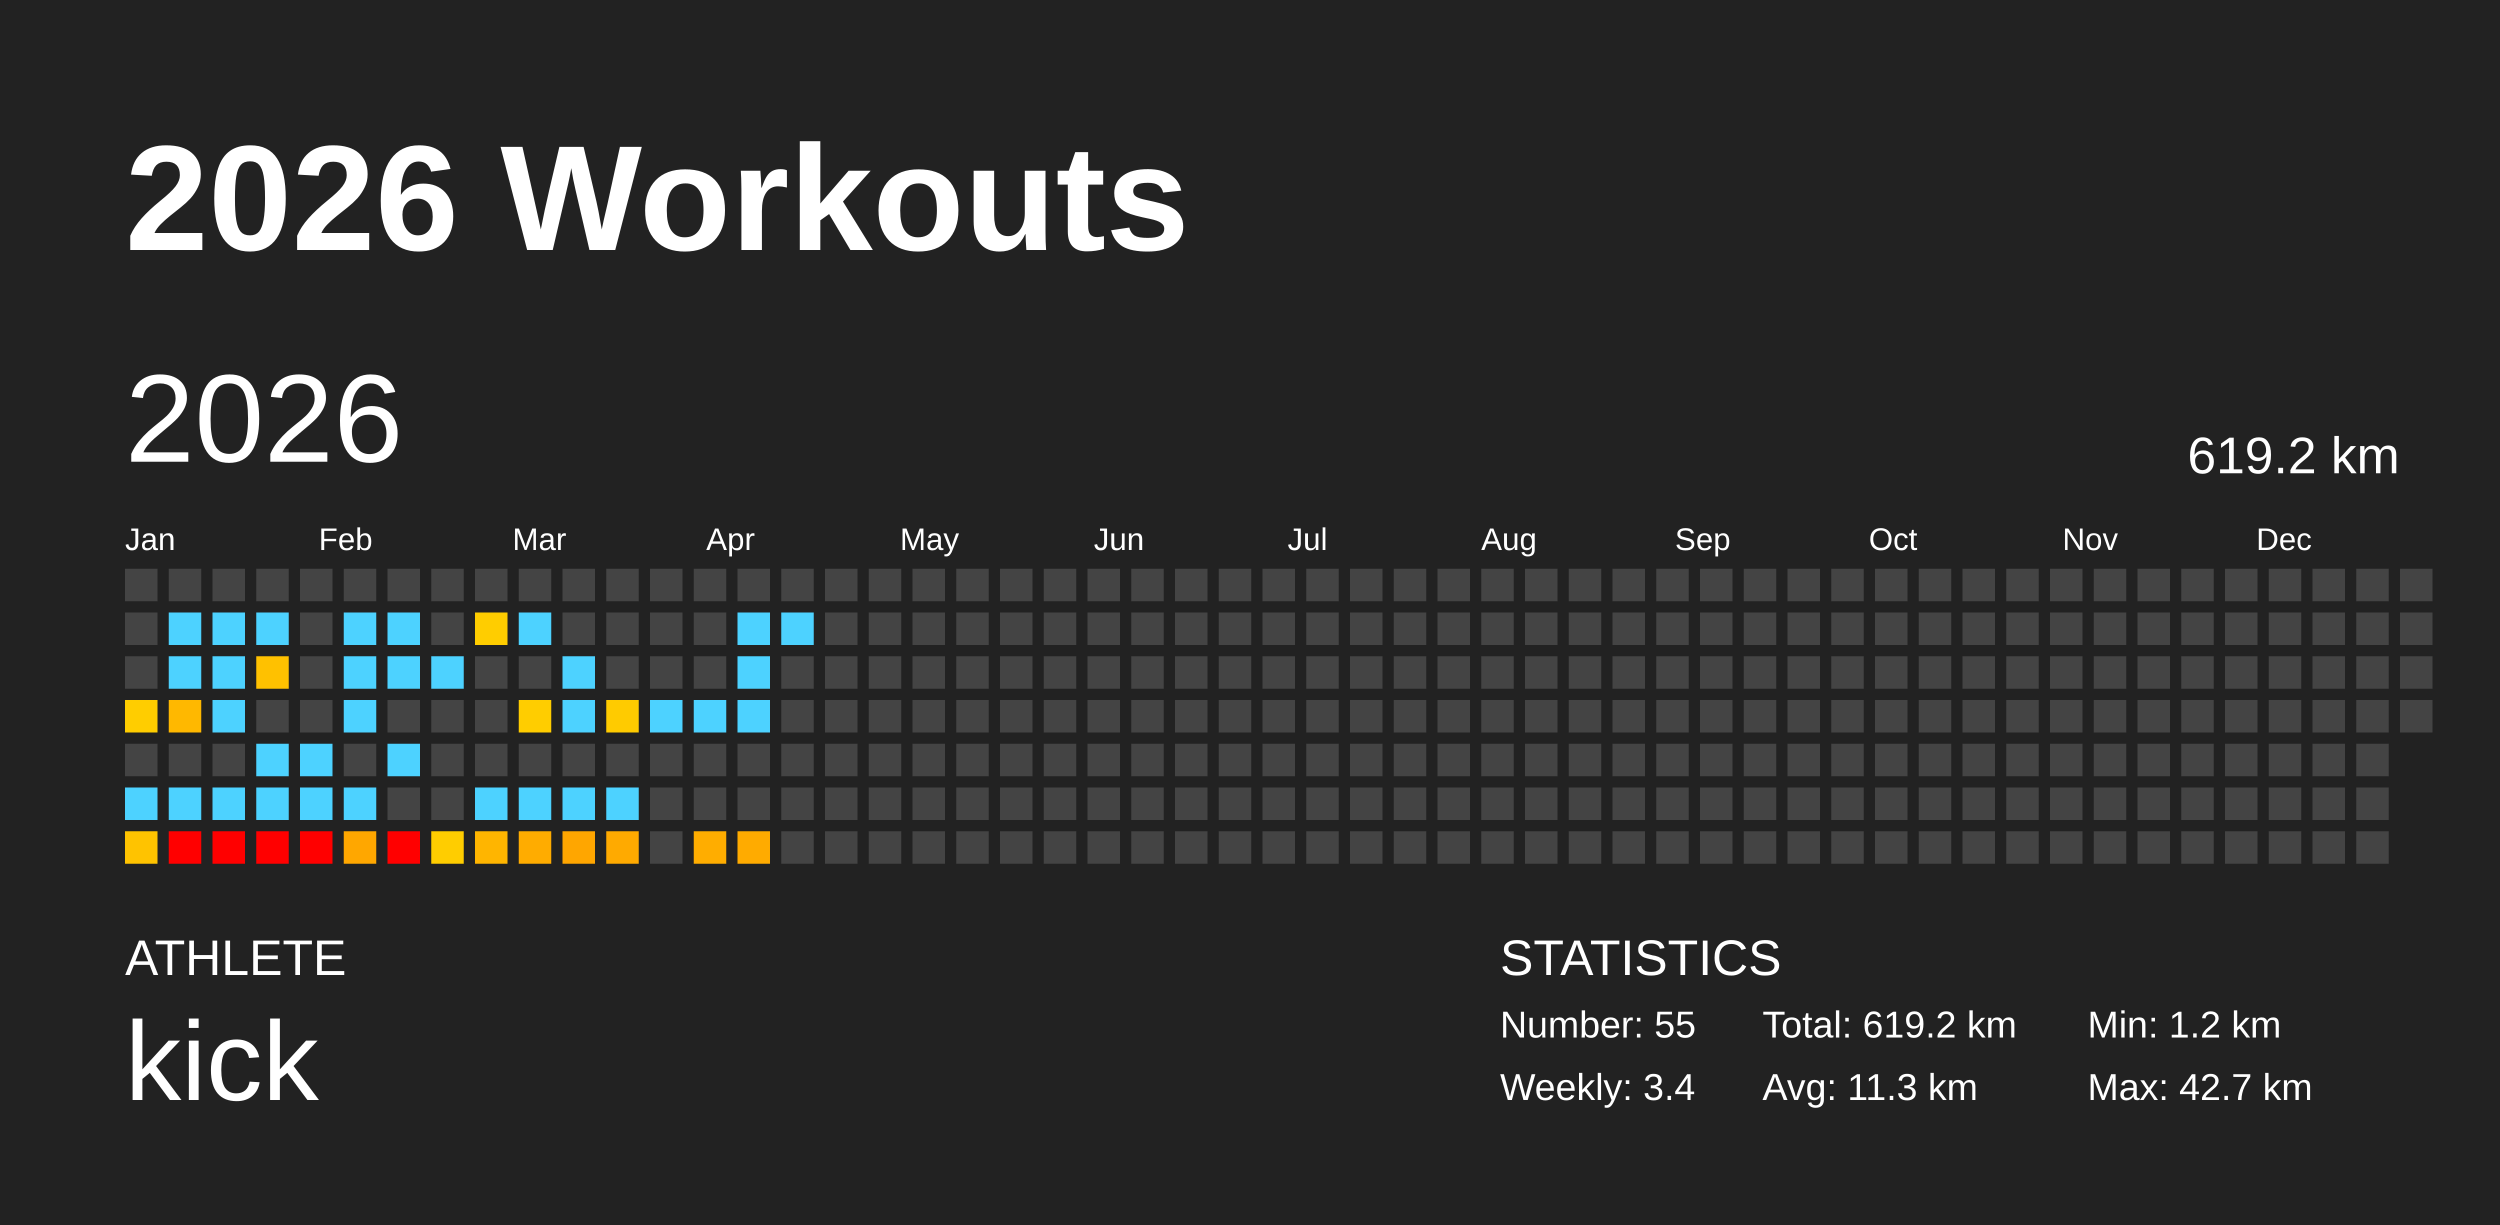
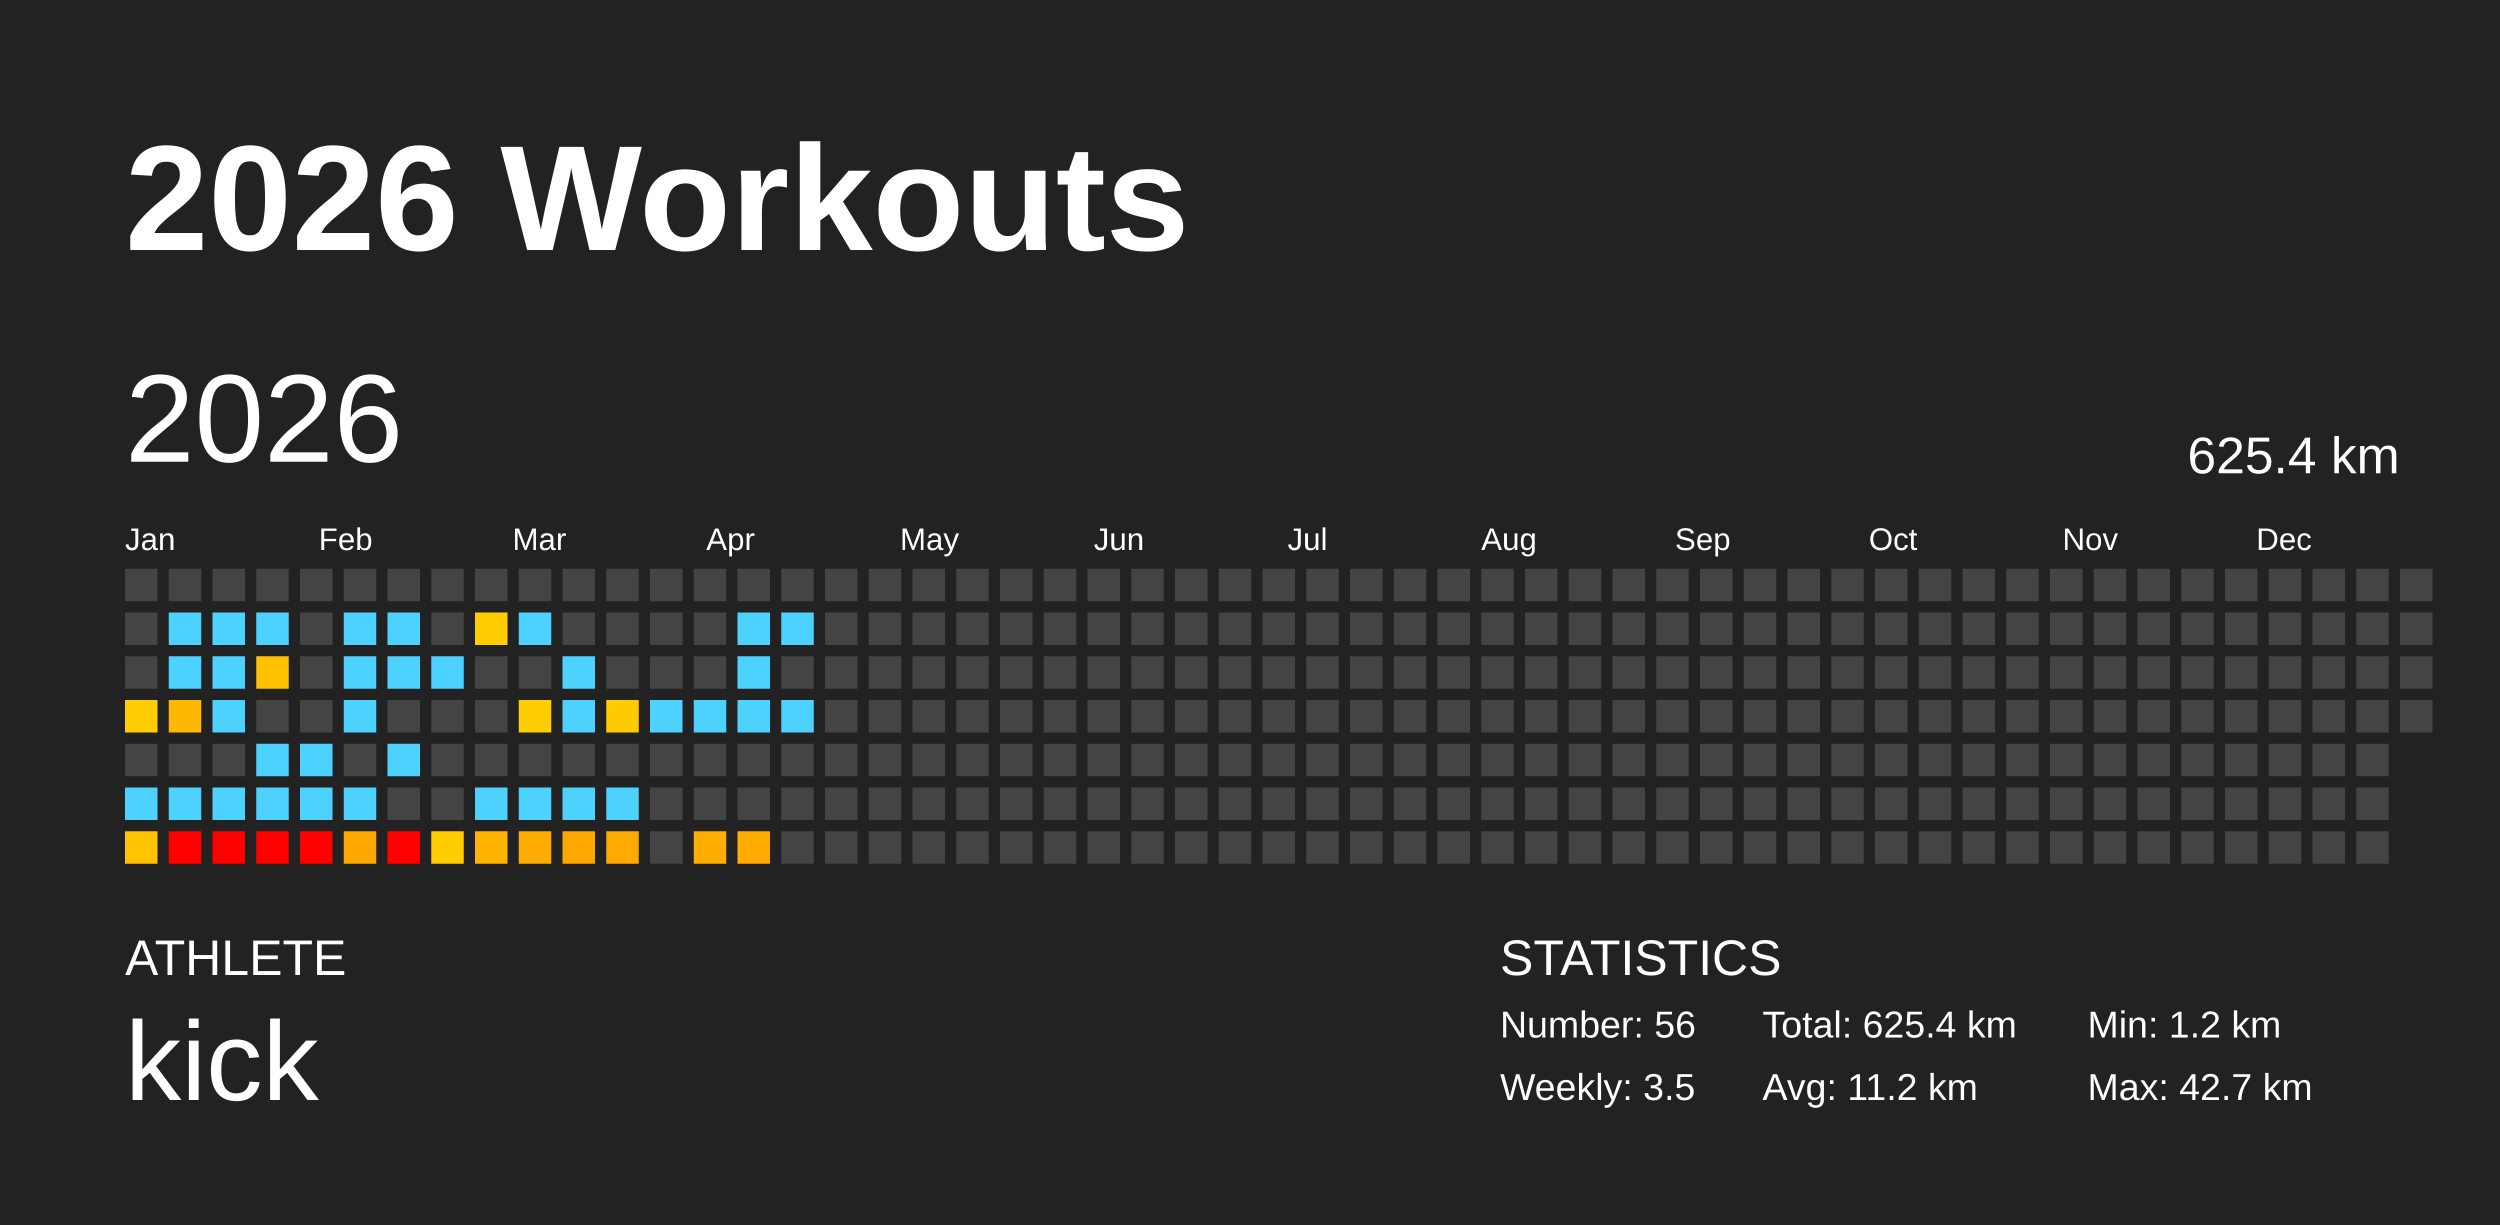
<svg xmlns="http://www.w3.org/2000/svg" baseProfile="full" height="98mm" version="1.1" viewBox="0,0,200,98" width="200mm">
  <defs />
  <rect fill="#222222" height="98" width="200" x="0" y="0" />
  <text fill="#FFFFFF" style="font-size:12px; font-family:Arial; font-weight:bold;" x="10" y="20">2026 Workouts</text>
  <text fill="#FFFFFF" style="font-size:4px; font-family:Arial" x="10" y="78">ATHLETE</text>
  <text fill="#FFFFFF" style="font-size:9px; font-family:Arial" x="10" y="88">kick</text>
  <text fill="#FFFFFF" style="font-size:4px; font-family:Arial" x="120" y="78">STATISTICS</text>
-   <text fill="#FFFFFF" style="font-size:3px; font-family:Arial" x="120" y="83">Number: 55</text>
-   <text fill="#FFFFFF" style="font-size:3px; font-family:Arial" x="120" y="88">Weekly: 3.4</text>
-   <text fill="#FFFFFF" style="font-size:3px; font-family:Arial" x="141" y="83">Total: 619.2 km</text>
-   <text fill="#FFFFFF" style="font-size:3px; font-family:Arial" x="141" y="88">Avg: 11.3 km</text>
+   <text fill="#FFFFFF" style="font-size:3px; font-family:Arial" x="120" y="83">Number: 56</text>
+   <text fill="#FFFFFF" style="font-size:3px; font-family:Arial" x="120" y="88">Weekly: 3.5</text>
+   <text fill="#FFFFFF" style="font-size:3px; font-family:Arial" x="141" y="83">Total: 625.4 km</text>
+   <text fill="#FFFFFF" style="font-size:3px; font-family:Arial" x="141" y="88">Avg: 11.2 km</text>
  <text fill="#FFFFFF" style="font-size:3px; font-family:Arial" x="167" y="83">Min: 1.2 km</text>
  <text fill="#FFFFFF" style="font-size:3px; font-family:Arial" x="167" y="88">Max: 42.7 km</text>
  <text dominant-baseline="hanging" fill="#FFFFFF" style="font-size:10.0px; font-family:Arial;" x="10" y="30">2026</text>
-   <text dominant-baseline="hanging" fill="#FFFFFF" style="font-size:4.125px; font-family:Arial;" x="175" y="35">619.2 km</text>
+   <text dominant-baseline="hanging" fill="#FFFFFF" style="font-size:4.125px; font-family:Arial;" x="175" y="35">625.4 km</text>
  <text fill="#FFFFFF" style="font-size:2.5px; font-family:Arial" x="10.0" y="44">Jan</text>
  <text fill="#FFFFFF" style="font-size:2.5px; font-family:Arial" x="25.5" y="44">Feb</text>
  <text fill="#FFFFFF" style="font-size:2.5px; font-family:Arial" x="41.0" y="44">Mar</text>
  <text fill="#FFFFFF" style="font-size:2.5px; font-family:Arial" x="56.5" y="44">Apr</text>
  <text fill="#FFFFFF" style="font-size:2.5px; font-family:Arial" x="72.0" y="44">May</text>
  <text fill="#FFFFFF" style="font-size:2.5px; font-family:Arial" x="87.5" y="44">Jun</text>
  <text fill="#FFFFFF" style="font-size:2.5px; font-family:Arial" x="103.0" y="44">Jul</text>
  <text fill="#FFFFFF" style="font-size:2.5px; font-family:Arial" x="118.5" y="44">Aug</text>
  <text fill="#FFFFFF" style="font-size:2.5px; font-family:Arial" x="134.0" y="44">Sep</text>
  <text fill="#FFFFFF" style="font-size:2.5px; font-family:Arial" x="149.5" y="44">Oct</text>
  <text fill="#FFFFFF" style="font-size:2.5px; font-family:Arial" x="165.0" y="44">Nov</text>
  <text fill="#FFFFFF" style="font-size:2.5px; font-family:Arial" x="180.5" y="44">Dec</text>
  <rect fill="#444444" height="2.6" width="2.6" x="10.0" y="45.5" />
  <rect fill="#444444" height="2.6" width="2.6" x="10.0" y="49.0" />
  <rect fill="#444444" height="2.6" width="2.6" x="10.0" y="52.5" />
  <rect fill="#ffcd00" height="2.6" width="2.6" x="10.0" y="56.0" />
  <rect fill="#444444" height="2.6" width="2.6" x="10.0" y="59.5" />
  <rect fill="#4dd2ff" height="2.6" width="2.6" x="10.0" y="63.0" />
  <rect fill="#ffc300" height="2.6" width="2.6" x="10.0" y="66.5" />
  <rect fill="#444444" height="2.6" width="2.6" x="13.5" y="45.5" />
  <rect fill="#4dd2ff" height="2.6" width="2.6" x="13.5" y="49.0" />
  <rect fill="#4dd2ff" height="2.6" width="2.6" x="13.5" y="52.5" />
  <rect fill="#ffb800" height="2.6" width="2.6" x="13.5" y="56.0" />
  <rect fill="#444444" height="2.6" width="2.6" x="13.5" y="59.5" />
  <rect fill="#4dd2ff" height="2.6" width="2.6" x="13.5" y="63.0" />
  <rect fill="red" height="2.6" width="2.6" x="13.5" y="66.5" />
  <rect fill="#444444" height="2.6" width="2.6" x="17.0" y="45.5" />
  <rect fill="#4dd2ff" height="2.6" width="2.6" x="17.0" y="49.0" />
  <rect fill="#4dd2ff" height="2.6" width="2.6" x="17.0" y="52.5" />
  <rect fill="#4dd2ff" height="2.6" width="2.6" x="17.0" y="56.0" />
  <rect fill="#444444" height="2.6" width="2.6" x="17.0" y="59.5" />
  <rect fill="#4dd2ff" height="2.6" width="2.6" x="17.0" y="63.0" />
  <rect fill="red" height="2.6" width="2.6" x="17.0" y="66.5" />
  <rect fill="#444444" height="2.6" width="2.6" x="20.5" y="45.5" />
  <rect fill="#4dd2ff" height="2.6" width="2.6" x="20.5" y="49.0" />
  <rect fill="#ffc100" height="2.6" width="2.6" x="20.5" y="52.5" />
  <rect fill="#444444" height="2.6" width="2.6" x="20.5" y="56.0" />
  <rect fill="#4dd2ff" height="2.6" width="2.6" x="20.5" y="59.5" />
  <rect fill="#4dd2ff" height="2.6" width="2.6" x="20.5" y="63.0" />
  <rect fill="red" height="2.6" width="2.6" x="20.5" y="66.5" />
  <rect fill="#444444" height="2.6" width="2.6" x="24.0" y="45.5" />
  <rect fill="#444444" height="2.6" width="2.6" x="24.0" y="49.0" />
  <rect fill="#444444" height="2.6" width="2.6" x="24.0" y="52.5" />
  <rect fill="#444444" height="2.6" width="2.6" x="24.0" y="56.0" />
  <rect fill="#4dd2ff" height="2.6" width="2.6" x="24.0" y="59.5" />
  <rect fill="#4dd2ff" height="2.6" width="2.6" x="24.0" y="63.0" />
  <rect fill="red" height="2.6" width="2.6" x="24.0" y="66.5" />
  <rect fill="#444444" height="2.6" width="2.6" x="27.5" y="45.5" />
  <rect fill="#4dd2ff" height="2.6" width="2.6" x="27.5" y="49.0" />
  <rect fill="#4dd2ff" height="2.6" width="2.6" x="27.5" y="52.5" />
  <rect fill="#4dd2ff" height="2.6" width="2.6" x="27.5" y="56.0" />
  <rect fill="#444444" height="2.6" width="2.6" x="27.5" y="59.5" />
  <rect fill="#4dd2ff" height="2.6" width="2.6" x="27.5" y="63.0" />
  <rect fill="#ffa700" height="2.6" width="2.6" x="27.5" y="66.5" />
  <rect fill="#444444" height="2.6" width="2.6" x="31.0" y="45.5" />
  <rect fill="#4dd2ff" height="2.6" width="2.6" x="31.0" y="49.0" />
  <rect fill="#4dd2ff" height="2.6" width="2.6" x="31.0" y="52.5" />
  <rect fill="#444444" height="2.6" width="2.6" x="31.0" y="56.0" />
  <rect fill="#4dd2ff" height="2.6" width="2.6" x="31.0" y="59.5" />
  <rect fill="#444444" height="2.6" width="2.6" x="31.0" y="63.0" />
  <rect fill="red" height="2.6" width="2.6" x="31.0" y="66.5" />
  <rect fill="#444444" height="2.6" width="2.6" x="34.5" y="45.5" />
  <rect fill="#444444" height="2.6" width="2.6" x="34.5" y="49.0" />
  <rect fill="#4dd2ff" height="2.6" width="2.6" x="34.5" y="52.5" />
  <rect fill="#444444" height="2.6" width="2.6" x="34.5" y="56.0" />
  <rect fill="#444444" height="2.6" width="2.6" x="34.5" y="59.5" />
  <rect fill="#444444" height="2.6" width="2.6" x="34.5" y="63.0" />
  <rect fill="#ffcd00" height="2.6" width="2.6" x="34.5" y="66.5" />
  <rect fill="#444444" height="2.6" width="2.6" x="38.0" y="45.5" />
  <rect fill="#ffcd00" height="2.6" width="2.6" x="38.0" y="49.0" />
  <rect fill="#444444" height="2.6" width="2.6" x="38.0" y="52.5" />
  <rect fill="#444444" height="2.6" width="2.6" x="38.0" y="56.0" />
  <rect fill="#444444" height="2.6" width="2.6" x="38.0" y="59.5" />
  <rect fill="#4dd2ff" height="2.6" width="2.6" x="38.0" y="63.0" />
  <rect fill="#ffb500" height="2.6" width="2.6" x="38.0" y="66.5" />
  <rect fill="#444444" height="2.6" width="2.6" x="41.5" y="45.5" />
  <rect fill="#4dd2ff" height="2.6" width="2.6" x="41.5" y="49.0" />
  <rect fill="#444444" height="2.6" width="2.6" x="41.5" y="52.5" />
  <rect fill="#ffcd00" height="2.6" width="2.6" x="41.5" y="56.0" />
  <rect fill="#444444" height="2.6" width="2.6" x="41.5" y="59.5" />
  <rect fill="#4dd2ff" height="2.6" width="2.6" x="41.5" y="63.0" />
  <rect fill="#ffac00" height="2.6" width="2.6" x="41.5" y="66.5" />
  <rect fill="#444444" height="2.6" width="2.6" x="45.0" y="45.5" />
  <rect fill="#444444" height="2.6" width="2.6" x="45.0" y="49.0" />
  <rect fill="#4dd2ff" height="2.6" width="2.6" x="45.0" y="52.5" />
  <rect fill="#4dd2ff" height="2.6" width="2.6" x="45.0" y="56.0" />
  <rect fill="#444444" height="2.6" width="2.6" x="45.0" y="59.5" />
  <rect fill="#4dd2ff" height="2.6" width="2.6" x="45.0" y="63.0" />
  <rect fill="#ffa600" height="2.6" width="2.6" x="45.0" y="66.5" />
  <rect fill="#444444" height="2.6" width="2.6" x="48.5" y="45.5" />
  <rect fill="#444444" height="2.6" width="2.6" x="48.5" y="49.0" />
  <rect fill="#444444" height="2.6" width="2.6" x="48.5" y="52.5" />
  <rect fill="#ffcb00" height="2.6" width="2.6" x="48.5" y="56.0" />
  <rect fill="#444444" height="2.6" width="2.6" x="48.5" y="59.5" />
  <rect fill="#4dd2ff" height="2.6" width="2.6" x="48.5" y="63.0" />
  <rect fill="#ffaa00" height="2.6" width="2.6" x="48.5" y="66.5" />
  <rect fill="#444444" height="2.6" width="2.6" x="52.0" y="45.5" />
  <rect fill="#444444" height="2.6" width="2.6" x="52.0" y="49.0" />
  <rect fill="#444444" height="2.6" width="2.6" x="52.0" y="52.5" />
  <rect fill="#4dd2ff" height="2.6" width="2.6" x="52.0" y="56.0" />
  <rect fill="#444444" height="2.6" width="2.6" x="52.0" y="59.5" />
  <rect fill="#444444" height="2.6" width="2.6" x="52.0" y="63.0" />
  <rect fill="#444444" height="2.6" width="2.6" x="52.0" y="66.5" />
  <rect fill="#444444" height="2.6" width="2.6" x="55.5" y="45.5" />
  <rect fill="#444444" height="2.6" width="2.6" x="55.5" y="49.0" />
  <rect fill="#444444" height="2.6" width="2.6" x="55.5" y="52.5" />
  <rect fill="#4dd2ff" height="2.6" width="2.6" x="55.5" y="56.0" />
  <rect fill="#444444" height="2.6" width="2.6" x="55.5" y="59.5" />
  <rect fill="#444444" height="2.6" width="2.6" x="55.5" y="63.0" />
  <rect fill="#ffad00" height="2.6" width="2.6" x="55.5" y="66.5" />
  <rect fill="#444444" height="2.6" width="2.6" x="59.0" y="45.5" />
  <rect fill="#4dd2ff" height="2.6" width="2.6" x="59.0" y="49.0" />
  <rect fill="#4dd2ff" height="2.6" width="2.6" x="59.0" y="52.5" />
  <rect fill="#4dd2ff" height="2.6" width="2.6" x="59.0" y="56.0" />
  <rect fill="#444444" height="2.6" width="2.6" x="59.0" y="59.5" />
  <rect fill="#444444" height="2.6" width="2.6" x="59.0" y="63.0" />
  <rect fill="#ffab00" height="2.6" width="2.6" x="59.0" y="66.5" />
  <rect fill="#444444" height="2.6" width="2.6" x="62.5" y="45.5" />
  <rect fill="#4dd2ff" height="2.6" width="2.6" x="62.5" y="49.0" />
  <rect fill="#444444" height="2.6" width="2.6" x="62.5" y="52.5" />
-   <rect fill="#444444" height="2.6" width="2.6" x="62.5" y="56.0" />
+   <rect fill="#4dd2ff" height="2.6" width="2.6" x="62.5" y="56.0" />
  <rect fill="#444444" height="2.6" width="2.6" x="62.5" y="59.5" />
  <rect fill="#444444" height="2.6" width="2.6" x="62.5" y="63.0" />
  <rect fill="#444444" height="2.6" width="2.6" x="62.5" y="66.5" />
  <rect fill="#444444" height="2.6" width="2.6" x="66.0" y="45.5" />
  <rect fill="#444444" height="2.6" width="2.6" x="66.0" y="49.0" />
  <rect fill="#444444" height="2.6" width="2.6" x="66.0" y="52.5" />
  <rect fill="#444444" height="2.6" width="2.6" x="66.0" y="56.0" />
  <rect fill="#444444" height="2.6" width="2.6" x="66.0" y="59.5" />
  <rect fill="#444444" height="2.6" width="2.6" x="66.0" y="63.0" />
  <rect fill="#444444" height="2.6" width="2.6" x="66.0" y="66.5" />
  <rect fill="#444444" height="2.6" width="2.6" x="69.5" y="45.5" />
  <rect fill="#444444" height="2.6" width="2.6" x="69.5" y="49.0" />
  <rect fill="#444444" height="2.6" width="2.6" x="69.5" y="52.5" />
  <rect fill="#444444" height="2.6" width="2.6" x="69.5" y="56.0" />
  <rect fill="#444444" height="2.6" width="2.6" x="69.5" y="59.5" />
  <rect fill="#444444" height="2.6" width="2.6" x="69.5" y="63.0" />
  <rect fill="#444444" height="2.6" width="2.6" x="69.5" y="66.5" />
  <rect fill="#444444" height="2.6" width="2.6" x="73.0" y="45.5" />
  <rect fill="#444444" height="2.6" width="2.6" x="73.0" y="49.0" />
  <rect fill="#444444" height="2.6" width="2.6" x="73.0" y="52.5" />
  <rect fill="#444444" height="2.6" width="2.6" x="73.0" y="56.0" />
  <rect fill="#444444" height="2.6" width="2.6" x="73.0" y="59.5" />
  <rect fill="#444444" height="2.6" width="2.6" x="73.0" y="63.0" />
  <rect fill="#444444" height="2.6" width="2.6" x="73.0" y="66.5" />
  <rect fill="#444444" height="2.6" width="2.6" x="76.5" y="45.5" />
  <rect fill="#444444" height="2.6" width="2.6" x="76.5" y="49.0" />
  <rect fill="#444444" height="2.6" width="2.6" x="76.5" y="52.5" />
  <rect fill="#444444" height="2.6" width="2.6" x="76.5" y="56.0" />
  <rect fill="#444444" height="2.6" width="2.6" x="76.5" y="59.5" />
  <rect fill="#444444" height="2.6" width="2.6" x="76.5" y="63.0" />
  <rect fill="#444444" height="2.6" width="2.6" x="76.5" y="66.5" />
  <rect fill="#444444" height="2.6" width="2.6" x="80.0" y="45.5" />
  <rect fill="#444444" height="2.6" width="2.6" x="80.0" y="49.0" />
  <rect fill="#444444" height="2.6" width="2.6" x="80.0" y="52.5" />
  <rect fill="#444444" height="2.6" width="2.6" x="80.0" y="56.0" />
  <rect fill="#444444" height="2.6" width="2.6" x="80.0" y="59.5" />
  <rect fill="#444444" height="2.6" width="2.6" x="80.0" y="63.0" />
  <rect fill="#444444" height="2.6" width="2.6" x="80.0" y="66.5" />
  <rect fill="#444444" height="2.6" width="2.6" x="83.5" y="45.5" />
  <rect fill="#444444" height="2.6" width="2.6" x="83.5" y="49.0" />
  <rect fill="#444444" height="2.6" width="2.6" x="83.5" y="52.5" />
  <rect fill="#444444" height="2.6" width="2.6" x="83.5" y="56.0" />
  <rect fill="#444444" height="2.6" width="2.6" x="83.5" y="59.5" />
  <rect fill="#444444" height="2.6" width="2.6" x="83.5" y="63.0" />
  <rect fill="#444444" height="2.6" width="2.6" x="83.5" y="66.5" />
  <rect fill="#444444" height="2.6" width="2.6" x="87.0" y="45.5" />
  <rect fill="#444444" height="2.6" width="2.6" x="87.0" y="49.0" />
  <rect fill="#444444" height="2.6" width="2.6" x="87.0" y="52.5" />
  <rect fill="#444444" height="2.6" width="2.6" x="87.0" y="56.0" />
  <rect fill="#444444" height="2.6" width="2.6" x="87.0" y="59.5" />
  <rect fill="#444444" height="2.6" width="2.6" x="87.0" y="63.0" />
  <rect fill="#444444" height="2.6" width="2.6" x="87.0" y="66.5" />
  <rect fill="#444444" height="2.6" width="2.6" x="90.5" y="45.5" />
  <rect fill="#444444" height="2.6" width="2.6" x="90.5" y="49.0" />
  <rect fill="#444444" height="2.6" width="2.6" x="90.5" y="52.5" />
  <rect fill="#444444" height="2.6" width="2.6" x="90.5" y="56.0" />
  <rect fill="#444444" height="2.6" width="2.6" x="90.5" y="59.5" />
  <rect fill="#444444" height="2.6" width="2.6" x="90.5" y="63.0" />
  <rect fill="#444444" height="2.6" width="2.6" x="90.5" y="66.5" />
  <rect fill="#444444" height="2.6" width="2.6" x="94.0" y="45.5" />
  <rect fill="#444444" height="2.6" width="2.6" x="94.0" y="49.0" />
  <rect fill="#444444" height="2.6" width="2.6" x="94.0" y="52.5" />
  <rect fill="#444444" height="2.6" width="2.6" x="94.0" y="56.0" />
  <rect fill="#444444" height="2.6" width="2.6" x="94.0" y="59.5" />
  <rect fill="#444444" height="2.6" width="2.6" x="94.0" y="63.0" />
  <rect fill="#444444" height="2.6" width="2.6" x="94.0" y="66.5" />
  <rect fill="#444444" height="2.6" width="2.6" x="97.5" y="45.5" />
  <rect fill="#444444" height="2.6" width="2.6" x="97.5" y="49.0" />
  <rect fill="#444444" height="2.6" width="2.6" x="97.5" y="52.5" />
  <rect fill="#444444" height="2.6" width="2.6" x="97.5" y="56.0" />
  <rect fill="#444444" height="2.6" width="2.6" x="97.5" y="59.5" />
  <rect fill="#444444" height="2.6" width="2.6" x="97.5" y="63.0" />
  <rect fill="#444444" height="2.6" width="2.6" x="97.5" y="66.5" />
  <rect fill="#444444" height="2.6" width="2.6" x="101.0" y="45.5" />
  <rect fill="#444444" height="2.6" width="2.6" x="101.0" y="49.0" />
  <rect fill="#444444" height="2.6" width="2.6" x="101.0" y="52.5" />
  <rect fill="#444444" height="2.6" width="2.6" x="101.0" y="56.0" />
  <rect fill="#444444" height="2.6" width="2.6" x="101.0" y="59.5" />
  <rect fill="#444444" height="2.6" width="2.6" x="101.0" y="63.0" />
  <rect fill="#444444" height="2.6" width="2.6" x="101.0" y="66.5" />
  <rect fill="#444444" height="2.6" width="2.6" x="104.5" y="45.5" />
  <rect fill="#444444" height="2.6" width="2.6" x="104.5" y="49.0" />
  <rect fill="#444444" height="2.6" width="2.6" x="104.5" y="52.5" />
  <rect fill="#444444" height="2.6" width="2.6" x="104.5" y="56.0" />
  <rect fill="#444444" height="2.6" width="2.6" x="104.5" y="59.5" />
  <rect fill="#444444" height="2.6" width="2.6" x="104.5" y="63.0" />
  <rect fill="#444444" height="2.6" width="2.6" x="104.5" y="66.5" />
  <rect fill="#444444" height="2.6" width="2.6" x="108.0" y="45.5" />
  <rect fill="#444444" height="2.6" width="2.6" x="108.0" y="49.0" />
  <rect fill="#444444" height="2.6" width="2.6" x="108.0" y="52.5" />
  <rect fill="#444444" height="2.6" width="2.6" x="108.0" y="56.0" />
  <rect fill="#444444" height="2.6" width="2.6" x="108.0" y="59.5" />
  <rect fill="#444444" height="2.6" width="2.6" x="108.0" y="63.0" />
  <rect fill="#444444" height="2.6" width="2.6" x="108.0" y="66.5" />
  <rect fill="#444444" height="2.6" width="2.6" x="111.5" y="45.5" />
  <rect fill="#444444" height="2.6" width="2.6" x="111.5" y="49.0" />
  <rect fill="#444444" height="2.6" width="2.6" x="111.5" y="52.5" />
  <rect fill="#444444" height="2.6" width="2.6" x="111.5" y="56.0" />
  <rect fill="#444444" height="2.6" width="2.6" x="111.5" y="59.5" />
  <rect fill="#444444" height="2.6" width="2.6" x="111.5" y="63.0" />
  <rect fill="#444444" height="2.6" width="2.6" x="111.5" y="66.5" />
  <rect fill="#444444" height="2.6" width="2.6" x="115.0" y="45.5" />
  <rect fill="#444444" height="2.6" width="2.6" x="115.0" y="49.0" />
  <rect fill="#444444" height="2.6" width="2.6" x="115.0" y="52.5" />
  <rect fill="#444444" height="2.6" width="2.6" x="115.0" y="56.0" />
  <rect fill="#444444" height="2.6" width="2.6" x="115.0" y="59.5" />
  <rect fill="#444444" height="2.6" width="2.6" x="115.0" y="63.0" />
  <rect fill="#444444" height="2.6" width="2.6" x="115.0" y="66.5" />
  <rect fill="#444444" height="2.6" width="2.6" x="118.5" y="45.5" />
  <rect fill="#444444" height="2.6" width="2.6" x="118.5" y="49.0" />
  <rect fill="#444444" height="2.6" width="2.6" x="118.5" y="52.5" />
  <rect fill="#444444" height="2.6" width="2.6" x="118.5" y="56.0" />
  <rect fill="#444444" height="2.6" width="2.6" x="118.5" y="59.5" />
  <rect fill="#444444" height="2.6" width="2.6" x="118.5" y="63.0" />
  <rect fill="#444444" height="2.6" width="2.6" x="118.5" y="66.5" />
  <rect fill="#444444" height="2.6" width="2.6" x="122.0" y="45.5" />
  <rect fill="#444444" height="2.6" width="2.6" x="122.0" y="49.0" />
  <rect fill="#444444" height="2.6" width="2.6" x="122.0" y="52.5" />
  <rect fill="#444444" height="2.6" width="2.6" x="122.0" y="56.0" />
  <rect fill="#444444" height="2.6" width="2.6" x="122.0" y="59.5" />
  <rect fill="#444444" height="2.6" width="2.6" x="122.0" y="63.0" />
  <rect fill="#444444" height="2.6" width="2.6" x="122.0" y="66.5" />
  <rect fill="#444444" height="2.6" width="2.6" x="125.5" y="45.5" />
  <rect fill="#444444" height="2.6" width="2.6" x="125.5" y="49.0" />
  <rect fill="#444444" height="2.6" width="2.6" x="125.5" y="52.5" />
  <rect fill="#444444" height="2.6" width="2.6" x="125.5" y="56.0" />
  <rect fill="#444444" height="2.6" width="2.6" x="125.5" y="59.5" />
  <rect fill="#444444" height="2.6" width="2.6" x="125.5" y="63.0" />
  <rect fill="#444444" height="2.6" width="2.6" x="125.5" y="66.5" />
  <rect fill="#444444" height="2.6" width="2.6" x="129.0" y="45.5" />
  <rect fill="#444444" height="2.6" width="2.6" x="129.0" y="49.0" />
  <rect fill="#444444" height="2.6" width="2.6" x="129.0" y="52.5" />
  <rect fill="#444444" height="2.6" width="2.6" x="129.0" y="56.0" />
  <rect fill="#444444" height="2.6" width="2.6" x="129.0" y="59.5" />
  <rect fill="#444444" height="2.6" width="2.6" x="129.0" y="63.0" />
  <rect fill="#444444" height="2.6" width="2.6" x="129.0" y="66.5" />
  <rect fill="#444444" height="2.6" width="2.6" x="132.5" y="45.5" />
  <rect fill="#444444" height="2.6" width="2.6" x="132.5" y="49.0" />
  <rect fill="#444444" height="2.6" width="2.6" x="132.5" y="52.5" />
  <rect fill="#444444" height="2.6" width="2.6" x="132.5" y="56.0" />
  <rect fill="#444444" height="2.6" width="2.6" x="132.5" y="59.5" />
  <rect fill="#444444" height="2.6" width="2.6" x="132.5" y="63.0" />
  <rect fill="#444444" height="2.6" width="2.6" x="132.5" y="66.5" />
  <rect fill="#444444" height="2.6" width="2.6" x="136.0" y="45.5" />
  <rect fill="#444444" height="2.6" width="2.6" x="136.0" y="49.0" />
  <rect fill="#444444" height="2.6" width="2.6" x="136.0" y="52.5" />
  <rect fill="#444444" height="2.6" width="2.6" x="136.0" y="56.0" />
  <rect fill="#444444" height="2.6" width="2.6" x="136.0" y="59.5" />
  <rect fill="#444444" height="2.6" width="2.6" x="136.0" y="63.0" />
  <rect fill="#444444" height="2.6" width="2.6" x="136.0" y="66.5" />
  <rect fill="#444444" height="2.6" width="2.6" x="139.5" y="45.5" />
  <rect fill="#444444" height="2.6" width="2.6" x="139.5" y="49.0" />
  <rect fill="#444444" height="2.6" width="2.6" x="139.5" y="52.5" />
  <rect fill="#444444" height="2.6" width="2.6" x="139.5" y="56.0" />
  <rect fill="#444444" height="2.6" width="2.6" x="139.5" y="59.5" />
  <rect fill="#444444" height="2.6" width="2.6" x="139.5" y="63.0" />
  <rect fill="#444444" height="2.6" width="2.6" x="139.5" y="66.5" />
  <rect fill="#444444" height="2.6" width="2.6" x="143.0" y="45.5" />
  <rect fill="#444444" height="2.6" width="2.6" x="143.0" y="49.0" />
  <rect fill="#444444" height="2.6" width="2.6" x="143.0" y="52.5" />
  <rect fill="#444444" height="2.6" width="2.6" x="143.0" y="56.0" />
  <rect fill="#444444" height="2.6" width="2.6" x="143.0" y="59.5" />
  <rect fill="#444444" height="2.6" width="2.6" x="143.0" y="63.0" />
  <rect fill="#444444" height="2.6" width="2.6" x="143.0" y="66.5" />
  <rect fill="#444444" height="2.6" width="2.6" x="146.5" y="45.5" />
  <rect fill="#444444" height="2.6" width="2.6" x="146.5" y="49.0" />
  <rect fill="#444444" height="2.6" width="2.6" x="146.5" y="52.5" />
  <rect fill="#444444" height="2.6" width="2.6" x="146.5" y="56.0" />
  <rect fill="#444444" height="2.6" width="2.6" x="146.5" y="59.5" />
  <rect fill="#444444" height="2.6" width="2.6" x="146.5" y="63.0" />
  <rect fill="#444444" height="2.6" width="2.6" x="146.5" y="66.5" />
  <rect fill="#444444" height="2.6" width="2.6" x="150.0" y="45.5" />
  <rect fill="#444444" height="2.6" width="2.6" x="150.0" y="49.0" />
  <rect fill="#444444" height="2.6" width="2.6" x="150.0" y="52.5" />
  <rect fill="#444444" height="2.6" width="2.6" x="150.0" y="56.0" />
  <rect fill="#444444" height="2.6" width="2.6" x="150.0" y="59.5" />
  <rect fill="#444444" height="2.6" width="2.6" x="150.0" y="63.0" />
  <rect fill="#444444" height="2.6" width="2.6" x="150.0" y="66.5" />
  <rect fill="#444444" height="2.6" width="2.6" x="153.5" y="45.5" />
  <rect fill="#444444" height="2.6" width="2.6" x="153.5" y="49.0" />
  <rect fill="#444444" height="2.6" width="2.6" x="153.5" y="52.5" />
  <rect fill="#444444" height="2.6" width="2.6" x="153.5" y="56.0" />
  <rect fill="#444444" height="2.6" width="2.6" x="153.5" y="59.5" />
  <rect fill="#444444" height="2.6" width="2.6" x="153.5" y="63.0" />
  <rect fill="#444444" height="2.6" width="2.6" x="153.5" y="66.5" />
  <rect fill="#444444" height="2.6" width="2.6" x="157.0" y="45.5" />
  <rect fill="#444444" height="2.6" width="2.6" x="157.0" y="49.0" />
  <rect fill="#444444" height="2.6" width="2.6" x="157.0" y="52.5" />
  <rect fill="#444444" height="2.6" width="2.6" x="157.0" y="56.0" />
  <rect fill="#444444" height="2.6" width="2.6" x="157.0" y="59.5" />
  <rect fill="#444444" height="2.6" width="2.6" x="157.0" y="63.0" />
  <rect fill="#444444" height="2.6" width="2.6" x="157.0" y="66.5" />
  <rect fill="#444444" height="2.6" width="2.6" x="160.5" y="45.5" />
  <rect fill="#444444" height="2.6" width="2.6" x="160.5" y="49.0" />
  <rect fill="#444444" height="2.6" width="2.6" x="160.5" y="52.5" />
  <rect fill="#444444" height="2.6" width="2.6" x="160.5" y="56.0" />
  <rect fill="#444444" height="2.6" width="2.6" x="160.5" y="59.5" />
  <rect fill="#444444" height="2.6" width="2.6" x="160.5" y="63.0" />
  <rect fill="#444444" height="2.6" width="2.6" x="160.5" y="66.5" />
  <rect fill="#444444" height="2.6" width="2.6" x="164.0" y="45.5" />
  <rect fill="#444444" height="2.6" width="2.6" x="164.0" y="49.0" />
  <rect fill="#444444" height="2.6" width="2.6" x="164.0" y="52.5" />
  <rect fill="#444444" height="2.6" width="2.6" x="164.0" y="56.0" />
  <rect fill="#444444" height="2.6" width="2.6" x="164.0" y="59.5" />
  <rect fill="#444444" height="2.6" width="2.6" x="164.0" y="63.0" />
  <rect fill="#444444" height="2.6" width="2.6" x="164.0" y="66.5" />
  <rect fill="#444444" height="2.6" width="2.6" x="167.5" y="45.5" />
  <rect fill="#444444" height="2.6" width="2.6" x="167.5" y="49.0" />
  <rect fill="#444444" height="2.6" width="2.6" x="167.5" y="52.5" />
  <rect fill="#444444" height="2.6" width="2.6" x="167.5" y="56.0" />
  <rect fill="#444444" height="2.6" width="2.6" x="167.5" y="59.5" />
  <rect fill="#444444" height="2.6" width="2.6" x="167.5" y="63.0" />
  <rect fill="#444444" height="2.6" width="2.6" x="167.5" y="66.5" />
  <rect fill="#444444" height="2.6" width="2.6" x="171.0" y="45.5" />
  <rect fill="#444444" height="2.6" width="2.6" x="171.0" y="49.0" />
  <rect fill="#444444" height="2.6" width="2.6" x="171.0" y="52.5" />
  <rect fill="#444444" height="2.6" width="2.6" x="171.0" y="56.0" />
  <rect fill="#444444" height="2.6" width="2.6" x="171.0" y="59.5" />
  <rect fill="#444444" height="2.6" width="2.6" x="171.0" y="63.0" />
  <rect fill="#444444" height="2.6" width="2.6" x="171.0" y="66.5" />
  <rect fill="#444444" height="2.6" width="2.6" x="174.5" y="45.5" />
  <rect fill="#444444" height="2.6" width="2.6" x="174.5" y="49.0" />
  <rect fill="#444444" height="2.6" width="2.6" x="174.5" y="52.5" />
  <rect fill="#444444" height="2.6" width="2.6" x="174.5" y="56.0" />
  <rect fill="#444444" height="2.6" width="2.6" x="174.5" y="59.5" />
  <rect fill="#444444" height="2.6" width="2.6" x="174.5" y="63.0" />
  <rect fill="#444444" height="2.6" width="2.6" x="174.5" y="66.5" />
  <rect fill="#444444" height="2.6" width="2.6" x="178.0" y="45.5" />
  <rect fill="#444444" height="2.6" width="2.6" x="178.0" y="49.0" />
  <rect fill="#444444" height="2.6" width="2.6" x="178.0" y="52.5" />
  <rect fill="#444444" height="2.6" width="2.6" x="178.0" y="56.0" />
  <rect fill="#444444" height="2.6" width="2.6" x="178.0" y="59.5" />
  <rect fill="#444444" height="2.6" width="2.6" x="178.0" y="63.0" />
  <rect fill="#444444" height="2.6" width="2.6" x="178.0" y="66.5" />
  <rect fill="#444444" height="2.6" width="2.6" x="181.5" y="45.5" />
  <rect fill="#444444" height="2.6" width="2.6" x="181.5" y="49.0" />
  <rect fill="#444444" height="2.6" width="2.6" x="181.5" y="52.5" />
  <rect fill="#444444" height="2.6" width="2.6" x="181.5" y="56.0" />
  <rect fill="#444444" height="2.6" width="2.6" x="181.5" y="59.5" />
  <rect fill="#444444" height="2.6" width="2.6" x="181.5" y="63.0" />
  <rect fill="#444444" height="2.6" width="2.6" x="181.5" y="66.5" />
  <rect fill="#444444" height="2.6" width="2.6" x="185.0" y="45.5" />
  <rect fill="#444444" height="2.6" width="2.6" x="185.0" y="49.0" />
  <rect fill="#444444" height="2.6" width="2.6" x="185.0" y="52.5" />
  <rect fill="#444444" height="2.6" width="2.6" x="185.0" y="56.0" />
  <rect fill="#444444" height="2.6" width="2.6" x="185.0" y="59.5" />
  <rect fill="#444444" height="2.6" width="2.6" x="185.0" y="63.0" />
  <rect fill="#444444" height="2.6" width="2.6" x="185.0" y="66.5" />
  <rect fill="#444444" height="2.6" width="2.6" x="188.5" y="45.5" />
  <rect fill="#444444" height="2.6" width="2.6" x="188.5" y="49.0" />
  <rect fill="#444444" height="2.6" width="2.6" x="188.5" y="52.5" />
  <rect fill="#444444" height="2.6" width="2.6" x="188.5" y="56.0" />
  <rect fill="#444444" height="2.6" width="2.6" x="188.5" y="59.5" />
  <rect fill="#444444" height="2.6" width="2.6" x="188.5" y="63.0" />
  <rect fill="#444444" height="2.6" width="2.6" x="188.5" y="66.5" />
  <rect fill="#444444" height="2.6" width="2.6" x="192.0" y="45.5" />
  <rect fill="#444444" height="2.6" width="2.6" x="192.0" y="49.0" />
  <rect fill="#444444" height="2.6" width="2.6" x="192.0" y="52.5" />
  <rect fill="#444444" height="2.6" width="2.6" x="192.0" y="56.0" />
</svg>
